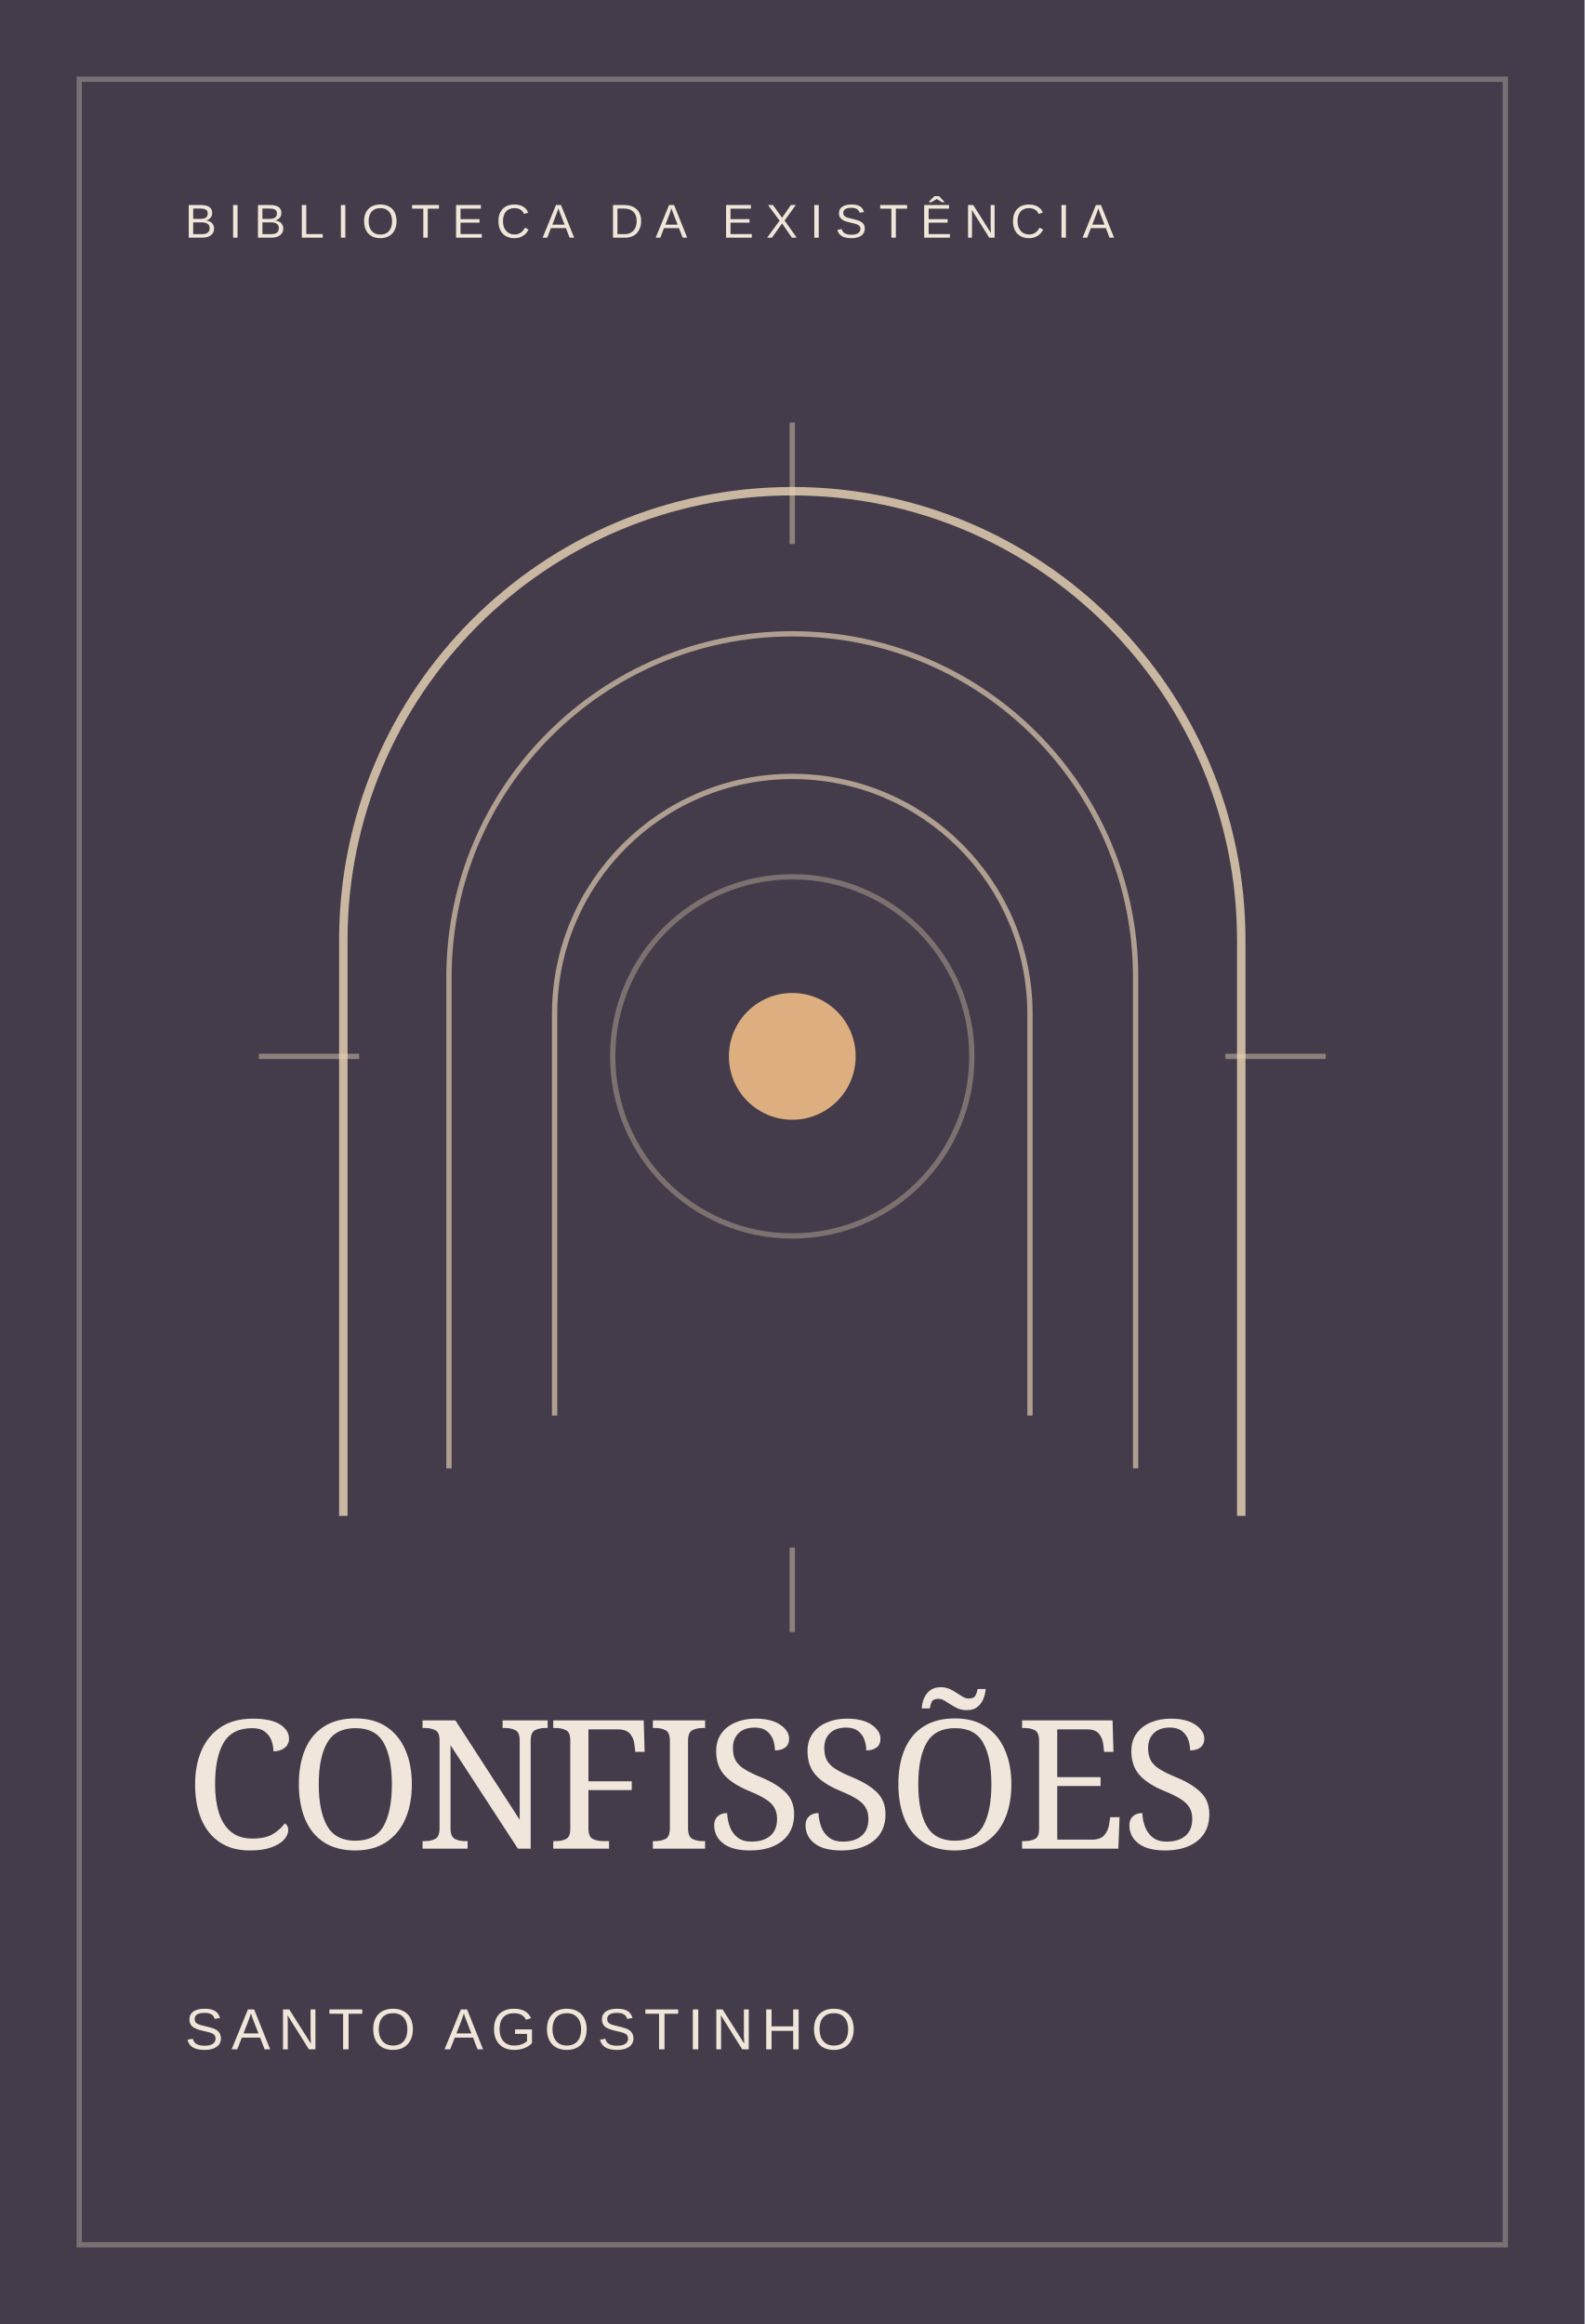
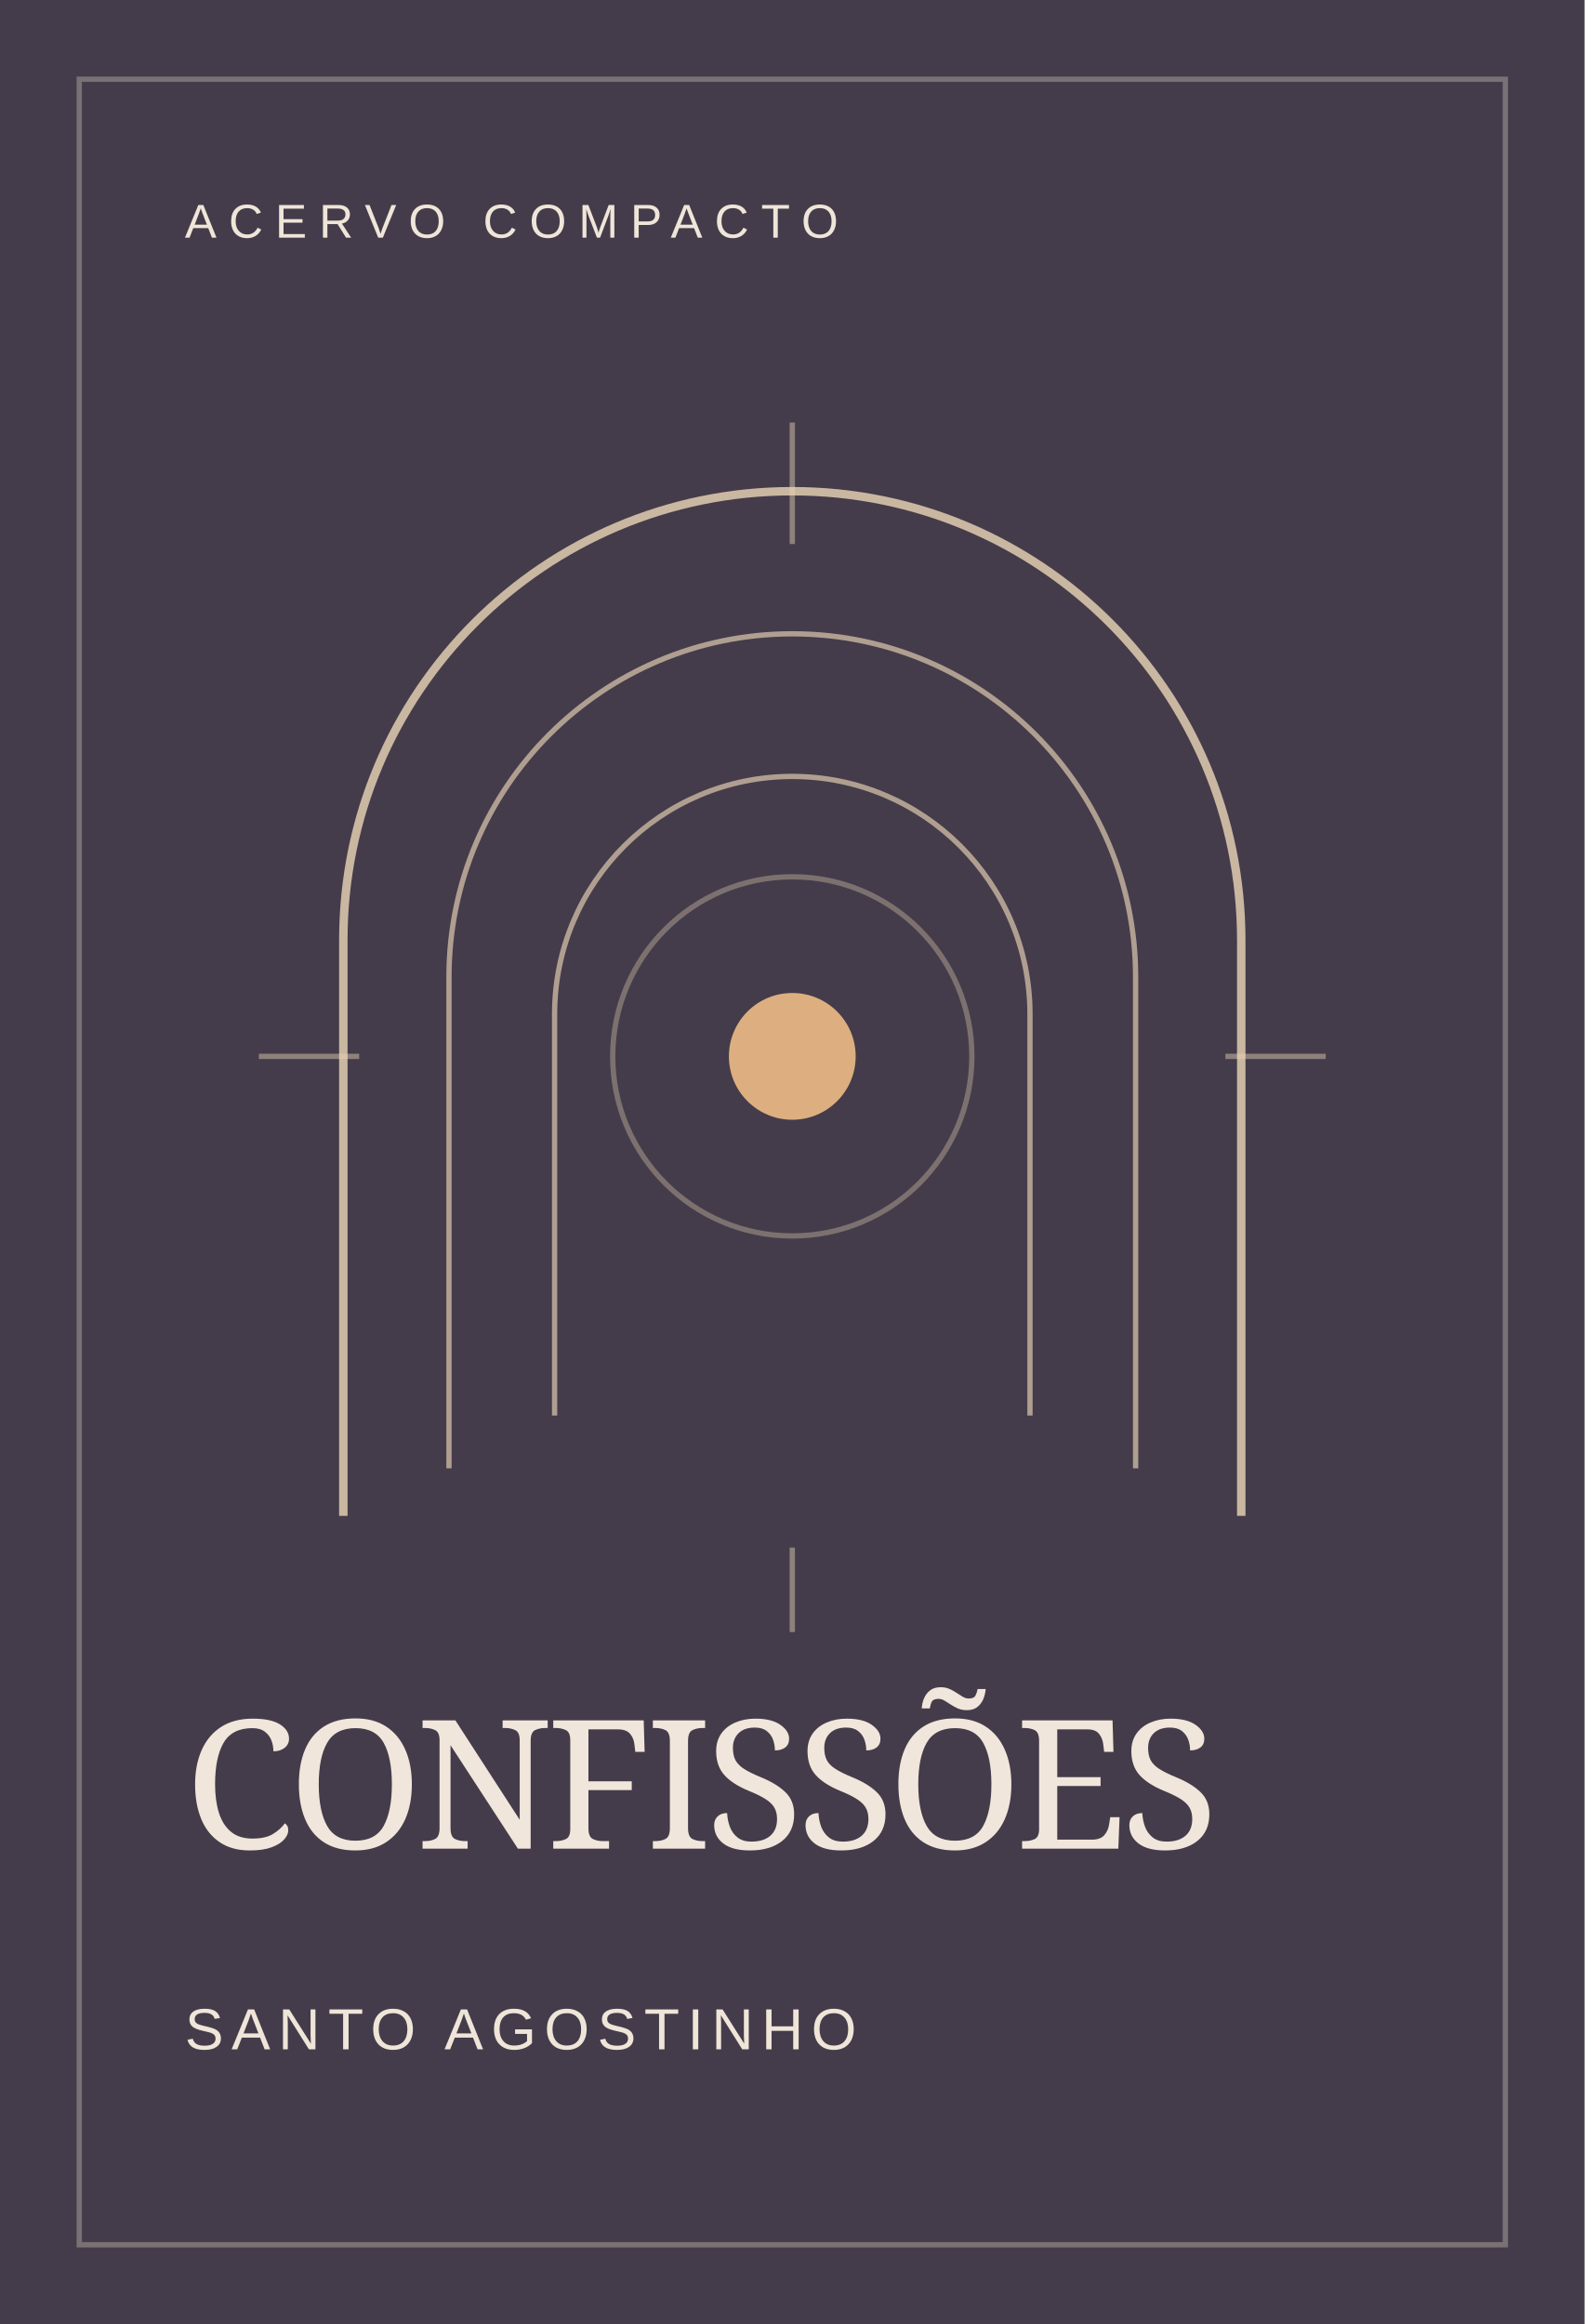
<svg xmlns="http://www.w3.org/2000/svg" viewBox="0 0 300 440" role="img" aria-labelledby="t d">
  <rect width="300" height="440" fill="#443C4A" />
  <rect x="15" y="15" width="270" height="410" fill="none" stroke="#EDE2D2" stroke-opacity=".32" />
-   <text x="35" y="45" font-size="9" letter-spacing="2.3" fill="#EFE5D8" font-family="Arial,sans-serif">BIBLIOTECA DA EXISTÊNCIA</text>
+   <text x="35" y="45" font-size="9" letter-spacing="2.3" fill="#EFE5D8" font-family="Arial,sans-serif">ACERVO COMPACTO</text>
  <path d="M65 287V178a85 85 0 0 1 170 0v109" fill="none" stroke="#E9D5B7" stroke-width="1.6" stroke-opacity=".8" />
  <path d="M85 278v-93a65 65 0 1 1 130 0v93M105 268v-76a45 45 0 1 1 90 0v76" stroke="#E9D5B7" stroke-width="1" stroke-opacity=".65" fill="none" />
  <circle cx="150" cy="200" r="12" fill="#DDAF80" />
  <circle cx="150" cy="200" r="34" stroke="#E9D5B7" fill="none" stroke-opacity=".35" />
  <path d="M150 103V80M150 309v-16M49 200h19M232 200h19" stroke="#E9D5B7" stroke-opacity=".45" />
  <text x="35" y="350" font-size="34" font-family="Georgia,serif" letter-spacing="-1.2" fill="#F1E6DB">CONFISSÕES</text>
  <text x="35" y="388" font-size="11" fill="#EFE5D8" font-family="Arial,sans-serif" letter-spacing="1.5">SANTO AGOSTINHO</text>
</svg>
